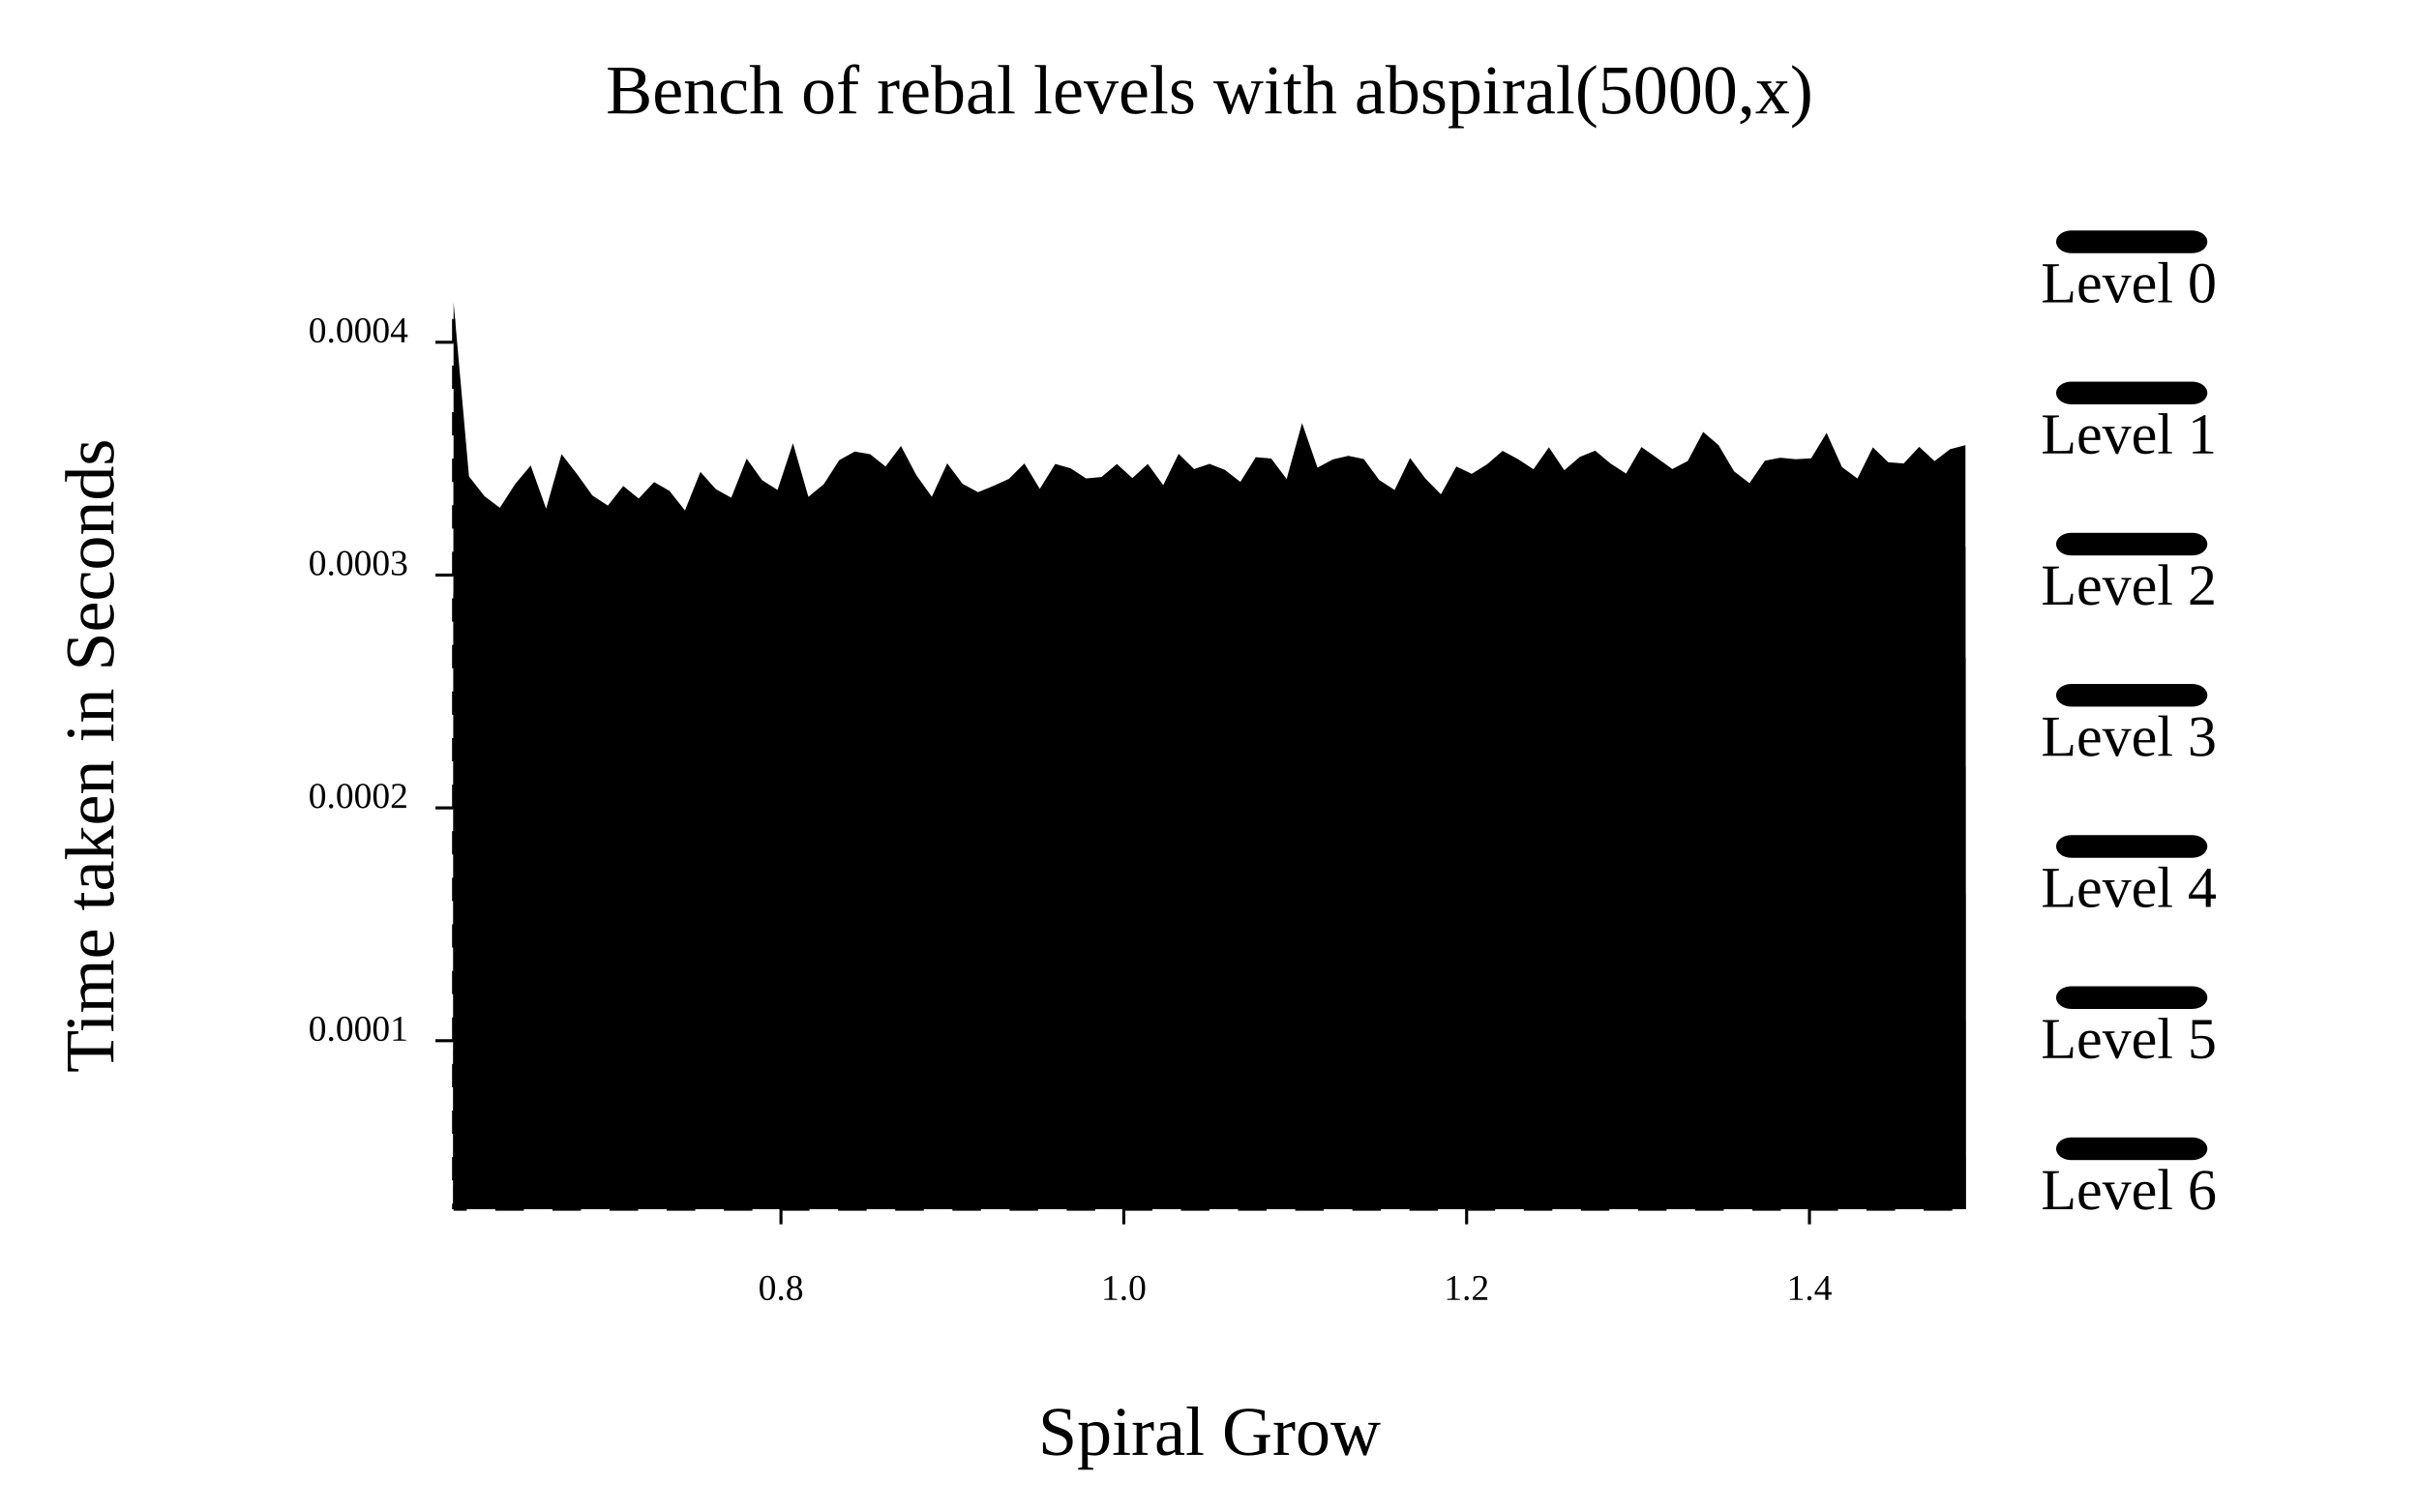
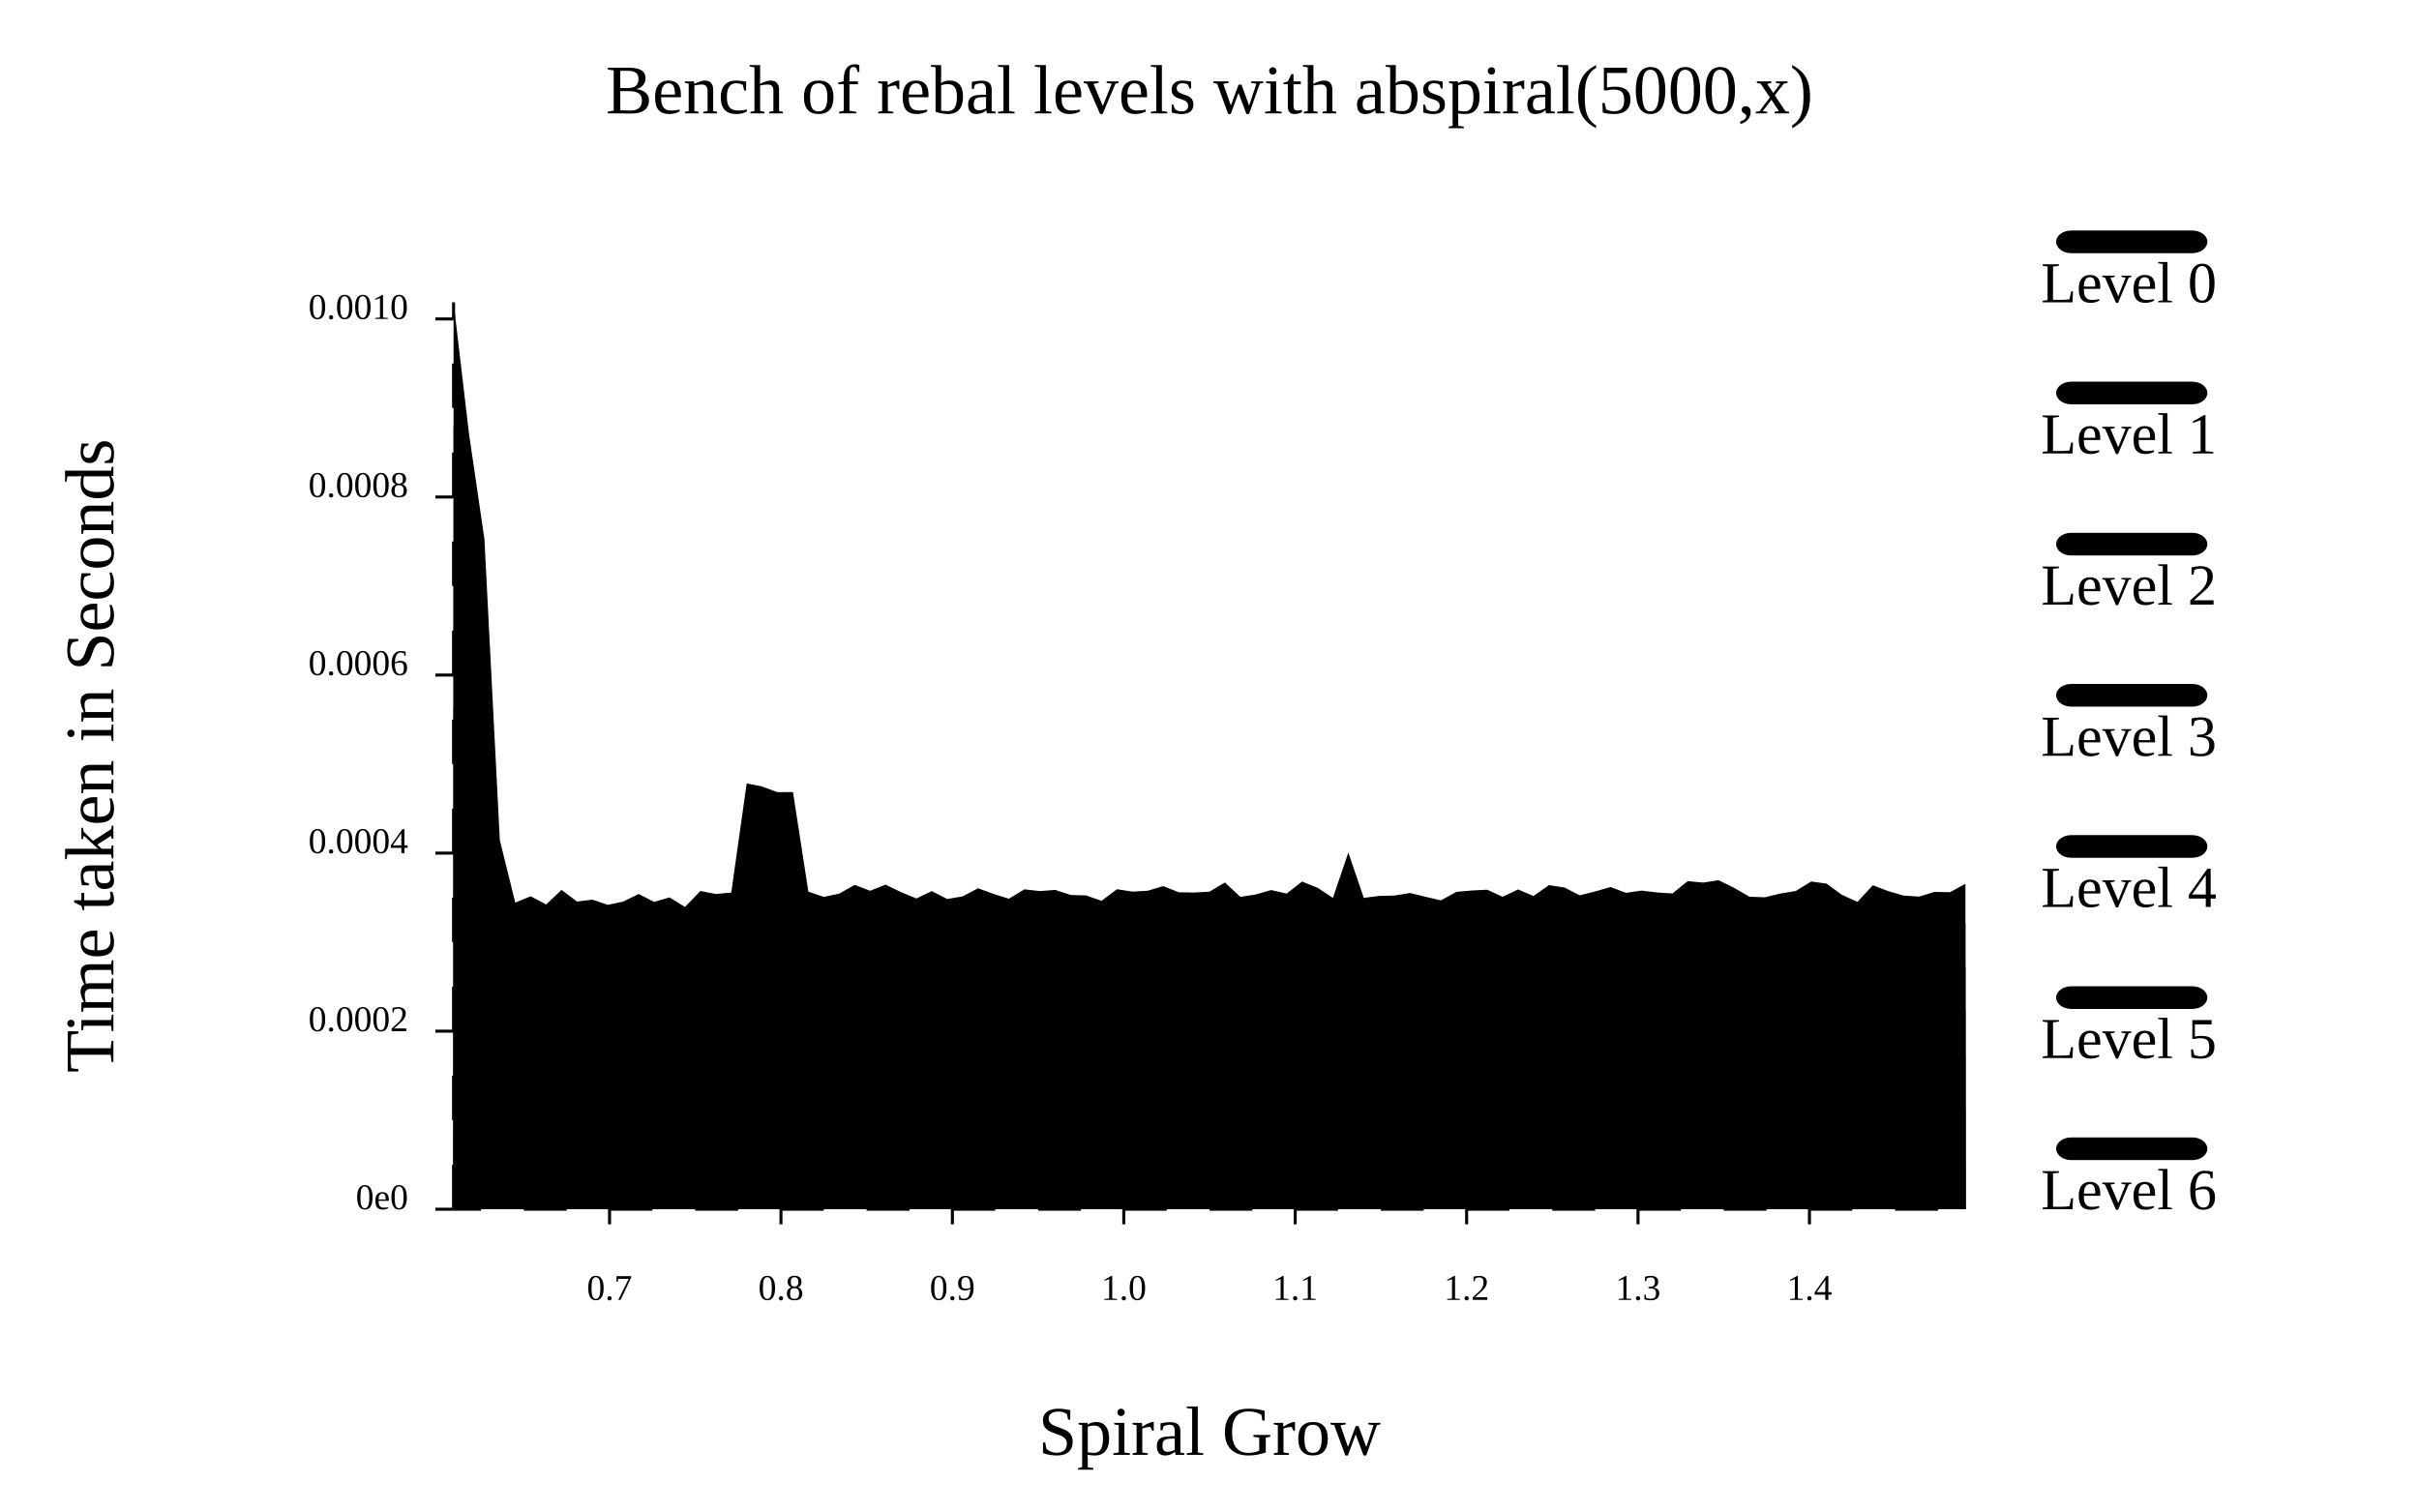
<svg xmlns="http://www.w3.org/2000/svg" width="800" class="poloto_background poloto" height="500" viewBox="0 0 800 500">
  <text class="poloto_text" alignment-baseline="middle" text-anchor="start" font-size="large" x="675" y="100">Level 0</text>
  <rect class="poloto0fill poloto0legend" x="680" y="76.25" width="50" height="7.5" rx="5" ry="5" />
-   <path class="poloto0fill" d=" M 150 400 L 150 100 L 155.102 157.597 L 160.204 164.116 L 165.306 167.979 L 170.408 160.064 L 175.51 153.983 L 180.612 168.266 L 185.714 150.216 L 190.816 156.813 L 195.918 163.908 L 201.02 167.256 L 206.122 160.771 L 211.224 164.901 L 216.327 159.466 L 221.429 162.409 L 226.531 168.85 L 231.633 156.095 L 236.735 161.808 L 241.837 164.648 L 246.939 151.7 L 252.041 158.844 L 257.143 162.067 L 262.245 146.605 L 267.347 164.351 L 272.449 160.147 L 277.551 152.208 L 282.653 149.375 L 287.755 150.245 L 292.857 154.319 L 297.959 147.54 L 303.061 157.193 L 308.163 164.329 L 313.265 153.271 L 318.367 160.08 L 323.469 162.811 L 328.571 160.72 L 333.673 158.402 L 338.776 153.308 L 343.878 161.705 L 348.98 153.476 L 354.082 154.918 L 359.184 158.262 L 364.286 157.793 L 369.388 153.486 L 374.49 158.135 L 379.592 153.475 L 384.694 160.49 L 389.796 150.138 L 394.898 155.168 L 400 153.443 L 405.102 155.436 L 410.204 159.411 L 415.306 151.236 L 420.408 151.672 L 425.51 158.458 L 430.612 139.942 L 435.714 154.686 L 440.816 151.965 L 445.918 150.786 L 451.02 151.841 L 456.122 158.79 L 461.224 162.077 L 466.327 151.523 L 471.429 158.331 L 476.531 163.521 L 481.633 154.318 L 486.735 156.744 L 491.837 153.551 L 496.939 149.149 L 502.041 151.891 L 507.143 155.228 L 512.245 147.966 L 517.347 155.56 L 522.449 151.148 L 527.551 149.076 L 532.653 153.354 L 537.755 156.65 L 542.857 147.883 L 547.959 151.469 L 553.061 155.155 L 558.163 152.492 L 563.265 142.879 L 568.367 147.263 L 573.469 155.902 L 578.571 159.838 L 583.673 152.401 L 588.776 151.408 L 593.878 151.907 L 598.98 151.602 L 604.082 143.196 L 609.184 154.519 L 614.286 158.286 L 619.388 147.967 L 624.49 152.928 L 629.592 153.309 L 634.694 147.807 L 639.796 152.53 L 644.898 148.596 L 650 147.251 L 650 400 Z" />
+   <path class="poloto0fill" d=" M 150 400 L 150 100 L 155.102 143.457 L 160.204 178.293 L 165.306 277.951 L 170.408 298.577 L 175.51 296.481 L 180.612 299.187 L 185.714 294.358 L 190.816 298.225 L 195.918 297.594 L 201.02 299.317 L 206.122 298.229 L 211.224 295.727 L 216.327 298.331 L 221.429 296.85 L 226.531 300.01 L 231.633 294.728 L 236.735 295.723 L 241.837 295.261 L 246.939 259.145 L 252.041 260.172 L 257.143 262.042 L 262.245 262.007 L 267.347 294.961 L 272.449 296.679 L 277.551 295.608 L 282.653 292.704 L 287.755 294.662 L 292.857 292.632 L 297.959 295.094 L 303.061 297.209 L 308.163 294.784 L 313.265 297.381 L 318.367 296.518 L 323.469 293.832 L 328.571 295.702 L 333.673 297.288 L 338.776 294.188 L 343.878 294.77 L 348.98 294.376 L 354.082 296.049 L 359.184 296.199 L 364.286 297.984 L 369.388 294.157 L 374.49 294.938 L 379.592 294.647 L 384.694 293.121 L 389.796 295.157 L 394.898 295.243 L 400 294.949 L 405.102 291.915 L 410.204 296.674 L 415.306 295.877 L 420.408 294.425 L 425.51 295.589 L 430.612 291.606 L 435.714 293.665 L 440.816 297.003 L 445.918 281.998 L 451.02 297.016 L 456.122 296.357 L 461.224 296.23 L 466.327 295.388 L 471.429 296.645 L 476.531 297.837 L 481.633 295.028 L 486.735 294.57 L 491.837 294.309 L 496.939 296.667 L 502.041 294.224 L 507.143 296.388 L 512.245 292.793 L 517.347 293.569 L 522.449 296.175 L 527.551 294.883 L 532.653 293.428 L 537.755 295.35 L 542.857 294.606 L 547.959 295.212 L 553.061 295.565 L 558.163 291.47 L 563.265 291.951 L 568.367 291.166 L 573.469 293.666 L 578.571 296.631 L 583.673 296.817 L 588.776 295.577 L 593.878 294.737 L 598.98 291.598 L 604.082 292.296 L 609.184 296.033 L 614.286 298.333 L 619.388 292.834 L 624.49 294.785 L 629.592 296.263 L 634.694 296.589 L 639.796 295.03 L 644.898 295.135 L 650 292.355 L 650 400 Z" />
  <text class="poloto_text" alignment-baseline="middle" text-anchor="start" font-size="large" x="675" y="150">Level 1</text>
  <rect class="poloto1fill poloto1legend" x="680" y="126.25" width="50" height="7.5" rx="5" ry="5" />
-   <path class="poloto1fill" d=" M 150 400 L 150 151.211 L 155.102 194.175 L 160.204 203.469 L 165.306 203.858 L 170.408 200.082 L 175.51 203.989 L 180.612 203.702 L 185.714 186.439 L 190.816 194.573 L 195.918 197.061 L 201.02 200.873 L 206.122 197.197 L 211.224 202.787 L 216.327 194.158 L 221.429 199.978 L 226.531 201.689 L 231.633 194.267 L 236.735 197.058 L 241.837 200.626 L 246.939 189.005 L 252.041 193.462 L 257.143 197.301 L 262.245 187.576 L 267.347 198.386 L 272.449 194.604 L 277.551 186.726 L 282.653 186.745 L 287.755 187.618 L 292.857 192.173 L 297.959 187.365 L 303.061 193.351 L 308.163 200.59 L 313.265 189.506 L 318.367 194.781 L 323.469 199.8 L 328.571 194.292 L 333.673 191.834 L 338.776 186.766 L 343.878 195.049 L 348.98 190.746 L 354.082 189.592 L 359.184 192.588 L 364.286 192.262 L 369.388 187.424 L 374.49 191.593 L 379.592 190.823 L 384.694 199.209 L 389.796 187.819 L 394.898 190.462 L 400 189.912 L 405.102 188.026 L 410.204 192.149 L 415.306 187.967 L 420.408 188.256 L 425.51 194.979 L 430.612 175.509 L 435.714 186.064 L 440.816 186.105 L 445.918 187.838 L 451.02 185.79 L 456.122 192.579 L 461.224 195.576 L 466.327 185.379 L 471.429 192.321 L 476.531 197.313 L 481.633 188.23 L 486.735 190.68 L 491.837 187.305 L 496.939 183.183 L 502.041 183.748 L 507.143 186.802 L 512.245 184.518 L 517.347 191.945 L 522.449 185.045 L 527.551 183.735 L 532.653 188.496 L 537.755 188.486 L 542.857 179.998 L 547.959 183.467 L 553.061 186.996 L 558.163 185.005 L 563.265 177.014 L 568.367 181.619 L 573.469 185.737 L 578.571 189.578 L 583.673 182.4 L 588.776 181.423 L 593.878 187.448 L 598.98 184.05 L 604.082 176.568 L 609.184 185.084 L 614.286 188.76 L 619.388 183.979 L 624.49 188.851 L 629.592 188.59 L 634.694 183.136 L 639.796 191.025 L 644.898 183.903 L 650 180.889 L 650 400 Z" />
+   <path class="poloto1fill" d=" M 150 400 L 150 140.724 L 155.102 178.385 L 160.204 211.426 L 165.306 294.832 L 170.408 312.663 L 175.51 311.801 L 180.612 312.933 L 185.714 308.313 L 190.816 312.894 L 195.918 311.182 L 201.02 312.344 L 206.122 312.34 L 211.224 310.54 L 216.327 311.802 L 221.429 310.647 L 226.531 312.668 L 231.633 312.019 L 236.735 309.516 L 241.837 309.305 L 246.939 277.932 L 252.041 277.88 L 257.143 281.584 L 262.245 282.126 L 267.347 308.321 L 272.449 311.442 L 277.551 308.948 L 282.653 307.215 L 287.755 309.175 L 292.857 307.38 L 297.959 310.221 L 303.061 311.201 L 308.163 308.924 L 313.265 311.515 L 318.367 309.89 L 323.469 308.183 L 328.571 308.77 L 333.673 310.34 L 338.776 307.311 L 343.878 307.859 L 348.98 308.919 L 354.082 310.372 L 359.184 309.515 L 364.286 311.346 L 369.388 307.425 L 374.49 307.955 L 379.592 310.358 L 384.694 308.24 L 389.796 309.885 L 394.898 308.944 L 400 309.027 L 405.102 304.693 L 410.204 309.364 L 415.306 310.091 L 420.408 308.689 L 425.51 309.766 L 430.612 305.345 L 435.714 305.851 L 440.816 310.28 L 445.918 295.237 L 451.02 310.148 L 456.122 309.428 L 461.224 310.762 L 466.327 308.512 L 471.429 309.868 L 476.531 310.943 L 481.633 308.246 L 486.735 307.746 L 491.837 307.522 L 496.939 309.832 L 502.041 306.666 L 507.143 308.648 L 512.245 307.041 L 517.347 307.72 L 522.449 309.291 L 527.551 308.24 L 532.653 305.949 L 537.755 307.737 L 542.857 306.989 L 547.959 307.648 L 553.061 307.972 L 558.163 304.149 L 563.265 305.133 L 568.367 304.517 L 573.469 305.27 L 578.571 308.308 L 583.673 308.378 L 588.776 307.165 L 593.878 308.501 L 598.98 304.249 L 604.082 306.489 L 609.184 307.913 L 614.286 310.1 L 619.388 306.798 L 624.49 308.834 L 629.592 310.658 L 634.694 310.275 L 639.796 308.759 L 644.898 308.862 L 650 305.432 L 650 400 Z" />
  <text class="poloto_text" alignment-baseline="middle" text-anchor="start" font-size="large" x="675" y="200">Level 2</text>
  <rect class="poloto2fill poloto2legend" x="680" y="176.25" width="50" height="7.5" rx="5" ry="5" />
-   <path class="poloto2fill" d=" M 150 400 L 150 195.883 L 155.102 232.567 L 160.204 240.863 L 165.306 238.924 L 170.408 238.149 L 175.51 241.912 L 180.612 241.855 L 185.714 224.435 L 190.816 230.031 L 195.918 233.527 L 201.02 236.107 L 206.122 234.274 L 211.224 239.832 L 216.327 229.91 L 221.429 239.384 L 226.531 240.461 L 231.633 229.346 L 236.735 237.192 L 241.837 239.339 L 246.939 226.003 L 252.041 231.822 L 257.143 236.753 L 262.245 224.491 L 267.347 233.473 L 272.449 234.645 L 277.551 225.087 L 282.653 225.754 L 287.755 225.995 L 292.857 229.127 L 297.959 223.981 L 303.061 228.495 L 308.163 235.193 L 313.265 226.049 L 318.367 231.892 L 323.469 234.11 L 328.571 231.616 L 333.673 228.247 L 338.776 226.254 L 343.878 234.237 L 348.98 229.025 L 354.082 227.393 L 359.184 227.808 L 364.286 228.08 L 369.388 222.457 L 374.49 226.384 L 379.592 226.486 L 384.694 232.696 L 389.796 221.29 L 394.898 225.557 L 400 226.531 L 405.102 225.935 L 410.204 229.988 L 415.306 222.852 L 420.408 222.939 L 425.51 230.036 L 430.612 212.67 L 435.714 224.653 L 440.816 222.566 L 445.918 224.879 L 451.02 220.93 L 456.122 225.502 L 461.224 230.003 L 466.327 219.16 L 471.429 223.935 L 476.531 230.14 L 481.633 221.626 L 486.735 225.424 L 491.837 223.554 L 496.939 216.344 L 502.041 218.838 L 507.143 220.427 L 512.245 222.098 L 517.347 229.145 L 522.449 220.427 L 527.551 218.514 L 532.653 225.573 L 537.755 225.187 L 542.857 217.159 L 547.959 220.569 L 553.061 226.101 L 558.163 222.019 L 563.265 213.553 L 568.367 217.411 L 573.469 225.796 L 578.571 223.95 L 583.673 219.081 L 588.776 217.206 L 593.878 220.048 L 598.98 219.837 L 604.082 214.014 L 609.184 219.903 L 614.286 223.399 L 619.388 218.46 L 624.49 223.808 L 629.592 221.823 L 634.694 218.193 L 639.796 225.828 L 644.898 218.875 L 650 217.666 L 650 400 Z" />
+   <path class="poloto2fill" d=" M 150 400 L 150 182.964 L 155.102 216.469 L 160.204 248.531 L 165.306 311.541 L 170.408 327.502 L 175.51 326.747 L 180.612 327.908 L 185.714 323.04 L 190.816 326.727 L 195.918 325.854 L 201.02 326.223 L 206.122 326.679 L 211.224 325.309 L 216.327 325.828 L 221.429 326.163 L 226.531 326.297 L 231.633 325.777 L 236.735 325.38 L 241.837 324.506 L 246.939 296.388 L 252.041 297.127 L 257.143 300.652 L 262.245 300.4 L 267.347 322.316 L 272.449 325.785 L 277.551 324.015 L 282.653 322.566 L 287.755 324.095 L 292.857 322.048 L 297.959 324.532 L 303.061 324.874 L 308.163 322.873 L 313.265 325.735 L 318.367 325.708 L 323.469 321.833 L 328.571 323.384 L 333.673 324.618 L 338.776 323.618 L 343.878 323.263 L 348.98 323.954 L 354.082 325.108 L 359.184 323.339 L 364.286 325.406 L 369.388 321.127 L 374.49 321.589 L 379.592 324.269 L 384.694 321.578 L 389.796 322.97 L 394.898 322.515 L 400 323.365 L 405.102 319.86 L 410.204 324.264 L 415.306 323.597 L 420.408 322.38 L 425.51 323.607 L 430.612 319.98 L 435.714 320.847 L 440.816 324.441 L 445.918 309.908 L 451.02 323.776 L 456.122 322.401 L 461.224 324.276 L 466.327 321.631 L 471.429 322.205 L 476.531 323.734 L 481.633 321.364 L 486.735 321.307 L 491.837 321.916 L 496.939 322.777 L 502.041 320.489 L 507.143 321.805 L 512.245 321.71 L 517.347 322.338 L 522.449 323.044 L 527.551 321.799 L 532.653 320.651 L 537.755 322.291 L 542.857 321.475 L 547.959 322.122 L 553.061 323.507 L 558.163 318.931 L 563.265 319.502 L 568.367 318.58 L 573.469 319.754 L 578.571 321.88 L 583.673 322.66 L 588.776 321.014 L 593.878 322.479 L 598.98 318.508 L 604.082 321.113 L 609.184 321.574 L 614.286 323.563 L 619.388 320.312 L 624.49 322.364 L 629.592 323.653 L 634.694 323.778 L 639.796 322.574 L 644.898 322.617 L 650 319.834 L 650 400 Z" />
  <text class="poloto_text" alignment-baseline="middle" text-anchor="start" font-size="large" x="675" y="250">Level 3</text>
  <rect class="poloto3fill poloto3legend" x="680" y="226.25" width="50" height="7.5" rx="5" ry="5" />
-   <path class="poloto3fill" d=" M 150 400 L 150 246.765 L 155.102 274.343 L 160.204 282.2 L 165.306 281.423 L 170.408 278.253 L 175.51 282.417 L 180.612 284.063 L 185.714 269.957 L 190.816 271.319 L 195.918 272.524 L 201.02 277.288 L 206.122 275.853 L 211.224 281.922 L 216.327 270.472 L 221.429 278.645 L 226.531 279.155 L 231.633 268.995 L 236.735 277.222 L 241.837 278.84 L 246.939 267.388 L 252.041 272.333 L 257.143 275.513 L 262.245 264.983 L 267.347 271.061 L 272.449 274.277 L 277.551 264.52 L 282.653 265.97 L 287.755 265.404 L 292.857 269.023 L 297.959 262.845 L 303.061 268.946 L 308.163 271.779 L 313.265 266.256 L 318.367 270.562 L 323.469 273 L 328.571 268.433 L 333.673 269.224 L 338.776 263.011 L 343.878 270.435 L 348.98 272.514 L 354.082 264.563 L 359.184 266.961 L 364.286 265.05 L 369.388 262.14 L 374.49 264.438 L 379.592 265.413 L 384.694 270.966 L 389.796 262.483 L 394.898 265.401 L 400 265.722 L 405.102 265.278 L 410.204 267.834 L 415.306 262.735 L 420.408 261.725 L 425.51 268.235 L 430.612 254.381 L 435.714 262.27 L 440.816 260.325 L 445.918 264.334 L 451.02 257.209 L 456.122 261.722 L 461.224 266.247 L 466.327 255.776 L 471.429 263.98 L 476.531 265.667 L 481.633 261.196 L 486.735 263.139 L 491.837 260.617 L 496.939 254.037 L 502.041 257.243 L 507.143 256.718 L 512.245 261.088 L 517.347 267.806 L 522.449 258.435 L 527.551 255.978 L 532.653 263.598 L 537.755 263.523 L 542.857 256.397 L 547.959 261.253 L 553.061 265.223 L 558.163 262.046 L 563.265 253.619 L 568.367 257.587 L 573.469 263.655 L 578.571 260.083 L 583.673 257.053 L 588.776 254.8 L 593.878 257.585 L 598.98 257.145 L 604.082 253.239 L 609.184 256.185 L 614.286 259.309 L 619.388 255.199 L 624.49 260.073 L 629.592 258.455 L 634.694 254.14 L 639.796 261.051 L 644.898 254.515 L 650 253.781 L 650 400 Z" />
+   <path class="poloto3fill" d=" M 150 400 L 150 234.055 L 155.102 256.91 L 160.204 280.072 L 165.306 333.018 L 170.408 343.148 L 175.51 342.663 L 180.612 344.329 L 185.714 341.5 L 190.816 342.748 L 195.918 341.419 L 201.02 342.27 L 206.122 342.775 L 211.224 342.094 L 216.327 341.673 L 221.429 341.494 L 226.531 342.508 L 231.633 341.033 L 236.735 341.165 L 241.837 340.153 L 246.939 316.967 L 252.041 317.77 L 257.143 320.644 L 262.245 319.94 L 267.347 337.061 L 272.449 341.182 L 277.551 339.405 L 282.653 338.295 L 287.755 339.358 L 292.857 337.649 L 297.959 339.526 L 303.061 339.67 L 308.163 338.741 L 313.265 340.436 L 318.367 340.793 L 323.469 337.318 L 328.571 337.934 L 333.673 340.653 L 338.776 338.052 L 343.878 337.598 L 348.98 339.221 L 354.082 339.569 L 359.184 338.575 L 364.286 339.79 L 369.388 336.059 L 374.49 336.487 L 379.592 339.446 L 384.694 336.899 L 389.796 338.291 L 394.898 338.005 L 400 338.717 L 405.102 335.624 L 410.204 339.159 L 415.306 339.989 L 420.408 337.627 L 425.51 338.458 L 430.612 335.761 L 435.714 335.557 L 440.816 338.971 L 445.918 326.396 L 451.02 337.577 L 456.122 336.714 L 461.224 338.528 L 466.327 336.785 L 471.429 336.594 L 476.531 337.781 L 481.633 336.068 L 486.735 335.902 L 491.837 336.32 L 496.939 338.082 L 502.041 335.569 L 507.143 336.024 L 512.245 337.024 L 517.347 337.432 L 522.449 337.621 L 527.551 338.013 L 532.653 335.651 L 537.755 337.268 L 542.857 336.641 L 547.959 336.955 L 553.061 338.657 L 558.163 334.836 L 563.265 335.638 L 568.367 334.525 L 573.469 334.804 L 578.571 336.288 L 583.673 337.232 L 588.776 335.352 L 593.878 337.074 L 598.98 333.197 L 604.082 336.232 L 609.184 335.514 L 614.286 337.362 L 619.388 335.391 L 624.49 336.486 L 629.592 337.879 L 634.694 337.424 L 639.796 336.375 L 644.898 336.343 L 650 333.959 L 650 400 Z" />
  <text class="poloto_text" alignment-baseline="middle" text-anchor="start" font-size="large" x="675" y="300">Level 4</text>
  <rect class="poloto4fill poloto4legend" x="680" y="276.25" width="50" height="7.5" rx="5" ry="5" />
-   <path class="poloto4fill" d=" M 150 400 L 150 293.802 L 155.102 315.22 L 160.204 320.767 L 165.306 323.01 L 170.408 318.962 L 175.51 321.368 L 180.612 322.692 L 185.714 312.194 L 190.816 311.958 L 195.918 312.108 L 201.02 317.25 L 206.122 314.586 L 211.224 318.866 L 216.327 309.668 L 221.429 316.989 L 226.531 316.422 L 231.633 308.038 L 236.735 315.804 L 241.837 317.336 L 246.939 307.053 L 252.041 315.107 L 257.143 314.546 L 262.245 308.925 L 267.347 312.192 L 272.449 313.668 L 277.551 303.734 L 282.653 305.514 L 287.755 304.971 L 292.857 308.073 L 297.959 302.904 L 303.061 308.378 L 308.163 309.699 L 313.265 305.677 L 318.367 307.707 L 323.469 310.549 L 328.571 306.133 L 333.673 307.196 L 338.776 301.721 L 343.878 308.432 L 348.98 309.822 L 354.082 301.285 L 359.184 304.988 L 364.286 304.294 L 369.388 301.844 L 374.49 303.979 L 379.592 305.13 L 384.694 308.829 L 389.796 302.922 L 394.898 303.17 L 400 303.132 L 405.102 303.881 L 410.204 308.553 L 415.306 300.741 L 420.408 298.913 L 425.51 306.491 L 430.612 297.493 L 435.714 300.304 L 440.816 297.548 L 445.918 301.811 L 451.02 296.073 L 456.122 300.042 L 461.224 304.123 L 466.327 294.4 L 471.429 302.299 L 476.531 301.996 L 481.633 298.98 L 486.735 302.505 L 491.837 303.02 L 496.939 293.709 L 502.041 297.071 L 507.143 298.87 L 512.245 299.408 L 517.347 304.91 L 522.449 296.658 L 527.551 293.75 L 532.653 300.442 L 537.755 303.54 L 542.857 295.405 L 547.959 298.853 L 553.061 301.933 L 558.163 299.521 L 563.265 292.745 L 568.367 295.817 L 573.469 301.232 L 578.571 297.804 L 583.673 294.792 L 588.776 293.439 L 593.878 297.044 L 598.98 295.89 L 604.082 293.004 L 609.184 294.688 L 614.286 297.388 L 619.388 293.515 L 624.49 297.217 L 629.592 294.846 L 634.694 291.12 L 639.796 295.9 L 644.898 290.83 L 650 295.609 L 650 400 Z" />
+   <path class="poloto4fill" d=" M 150 400 L 150 278.646 L 155.102 296.615 L 160.204 313.805 L 165.306 351.702 L 170.408 359.319 L 175.51 358.386 L 180.612 359.597 L 185.714 357.709 L 190.816 358.811 L 195.918 359.342 L 201.02 357.962 L 206.122 357.877 L 211.224 357.08 L 216.327 357.085 L 221.429 358.089 L 226.531 357.625 L 231.633 355.989 L 236.735 356.677 L 241.837 355.732 L 246.939 337.51 L 252.041 338.201 L 257.143 341.287 L 262.245 340.254 L 267.347 352.978 L 272.449 356.979 L 277.551 354.751 L 282.653 353.818 L 287.755 354.757 L 292.857 353.34 L 297.959 355.247 L 303.061 355.09 L 308.163 354.197 L 313.265 355.74 L 318.367 355.347 L 323.469 352.516 L 328.571 352.875 L 333.673 355.786 L 338.776 353.35 L 343.878 352.759 L 348.98 353.957 L 354.082 353.949 L 359.184 353.724 L 364.286 355.273 L 369.388 351.792 L 374.49 353.387 L 379.592 355.178 L 384.694 353.072 L 389.796 354.18 L 394.898 354.163 L 400 354.296 L 405.102 351.165 L 410.204 354.704 L 415.306 354.696 L 420.408 352.27 L 425.51 353.659 L 430.612 351.483 L 435.714 351.807 L 440.816 353.691 L 445.918 341.514 L 451.02 352.732 L 456.122 351.87 L 461.224 353.629 L 466.327 351.88 L 471.429 351.854 L 476.531 352.202 L 481.633 350.884 L 486.735 351.597 L 491.837 351.802 L 496.939 353.492 L 502.041 351.239 L 507.143 351.856 L 512.245 352.13 L 517.347 352.223 L 522.449 353.271 L 527.551 352.704 L 532.653 350.447 L 537.755 352.032 L 542.857 351.771 L 547.959 351.629 L 553.061 353.093 L 558.163 350.017 L 563.265 350.928 L 568.367 349.822 L 573.469 349.922 L 578.571 351.373 L 583.673 351.934 L 588.776 350.573 L 593.878 352.596 L 598.98 348.722 L 604.082 351.623 L 609.184 350.703 L 614.286 352.18 L 619.388 350.358 L 624.49 351.005 L 629.592 352.189 L 634.694 351.928 L 639.796 350.188 L 644.898 350.558 L 650 349.101 L 650 400 Z" />
  <text class="poloto_text" alignment-baseline="middle" text-anchor="start" font-size="large" x="675" y="350">Level 5</text>
  <rect class="poloto5fill poloto5legend" x="680" y="326.25" width="50" height="7.5" rx="5" ry="5" />
-   <path class="poloto5fill" d=" M 150 400 L 150 347.14 L 155.102 359.018 L 160.204 365.471 L 165.306 366.559 L 170.408 363.028 L 175.51 364.456 L 180.612 365.069 L 185.714 356.764 L 190.816 356.532 L 195.918 356.332 L 201.02 359.898 L 206.122 360.593 L 211.224 361.804 L 216.327 353.112 L 221.429 359.717 L 226.531 359.212 L 231.633 352.389 L 236.735 357.674 L 241.837 358.813 L 246.939 352.83 L 252.041 356.344 L 257.143 356.378 L 262.245 352.192 L 267.347 354.917 L 272.449 355.837 L 277.551 349.301 L 282.653 348.628 L 287.755 349.489 L 292.857 351.93 L 297.959 348.744 L 303.061 353.089 L 308.163 354.995 L 313.265 349.164 L 318.367 351.229 L 323.469 353.228 L 328.571 348.395 L 333.673 349.464 L 338.776 345.918 L 343.878 350.16 L 348.98 350.913 L 354.082 345.284 L 359.184 347.578 L 364.286 347.186 L 369.388 345.054 L 374.49 347.191 L 379.592 347.088 L 384.694 350.154 L 389.796 346.329 L 394.898 346.727 L 400 346.629 L 405.102 347.351 L 410.204 348.575 L 415.306 343.043 L 420.408 345.539 L 425.51 349.332 L 430.612 343.096 L 435.714 343.964 L 440.816 344.575 L 445.918 345.715 L 451.02 339.826 L 456.122 343.163 L 461.224 347.14 L 466.327 341.099 L 471.429 344.93 L 476.531 346.268 L 481.633 341.655 L 486.735 344.692 L 491.837 345.067 L 496.939 336.827 L 502.041 340.606 L 507.143 341.28 L 512.245 343.117 L 517.347 346.008 L 522.449 340.505 L 527.551 337.202 L 532.653 343.094 L 537.755 345.076 L 542.857 338.54 L 547.959 340.912 L 553.061 343.455 L 558.163 342.212 L 563.265 337.268 L 568.367 337.662 L 573.469 343.24 L 578.571 342.282 L 583.673 338.465 L 588.776 337.659 L 593.878 341.602 L 598.98 338.77 L 604.082 336.982 L 609.184 337.227 L 614.286 339.427 L 619.388 336.985 L 624.49 339.142 L 629.592 340.177 L 634.694 333.845 L 639.796 338.347 L 644.898 336.677 L 650 337.98 L 650 400 Z" />
+   <path class="poloto5fill" d=" M 150 400 L 150 331.032 L 155.102 343.794 L 160.204 346.32 L 165.306 372.766 L 170.408 377.094 L 175.51 375.712 L 180.612 376.457 L 185.714 375.078 L 190.816 376.332 L 195.918 376.514 L 201.02 374.835 L 206.122 375.003 L 211.224 374.827 L 216.327 375.116 L 221.429 375.207 L 226.531 374.846 L 231.633 373.356 L 236.735 373.62 L 241.837 373.657 L 246.939 359.683 L 252.041 360.58 L 257.143 363.617 L 262.245 364.652 L 267.347 370.428 L 272.449 373.839 L 277.551 371.939 L 282.653 372.913 L 287.755 373.518 L 292.857 370.872 L 297.959 372.923 L 303.061 372.348 L 308.163 371.867 L 313.265 372.645 L 318.367 372.42 L 323.469 370.214 L 328.571 370.034 L 333.673 372.614 L 338.776 371.132 L 343.878 369.843 L 348.98 371.467 L 354.082 371.175 L 359.184 370.141 L 364.286 372.19 L 369.388 369.708 L 374.49 370.59 L 379.592 371.931 L 384.694 370.208 L 389.796 371.107 L 394.898 371.247 L 400 371.664 L 405.102 370.109 L 410.204 370.832 L 415.306 370.958 L 420.408 369.376 L 425.51 370.696 L 430.612 369.18 L 435.714 369.359 L 440.816 370.583 L 445.918 359.22 L 451.02 369.706 L 456.122 370.026 L 461.224 370.723 L 466.327 369.521 L 471.429 369.183 L 476.531 369.542 L 481.633 367.607 L 486.735 369.543 L 491.837 368.701 L 496.939 369.973 L 502.041 368.683 L 507.143 368.841 L 512.245 369.789 L 517.347 368.649 L 522.449 369.846 L 527.551 369.315 L 532.653 367.583 L 537.755 368.757 L 542.857 368.653 L 547.959 369.291 L 553.061 369.53 L 558.163 367.36 L 563.265 368.07 L 568.367 367.286 L 573.469 367.046 L 578.571 367.959 L 583.673 368.845 L 588.776 367.652 L 593.878 369.257 L 598.98 366.114 L 604.082 367.975 L 609.184 367.378 L 614.286 369.219 L 619.388 367.438 L 624.49 367.416 L 629.592 368.671 L 634.694 368.226 L 639.796 367.141 L 644.898 367.341 L 650 367.18 L 650 400 Z" />
  <text class="poloto_text" alignment-baseline="middle" text-anchor="start" font-size="large" x="675" y="400">Level 6</text>
  <rect class="poloto6fill poloto6legend" x="680" y="376.25" width="50" height="7.5" rx="5" ry="5" />
-   <path class="poloto6fill" d=" M 150 400 L 150 392.236 L 155.102 398.85 L 160.204 400 L 165.306 399.141 L 170.408 397.907 L 175.51 398.505 L 180.612 398.883 L 185.714 396.072 L 190.816 396.604 L 195.918 393.144 L 201.02 396.274 L 206.122 396.679 L 211.224 397.023 L 216.327 391.778 L 221.429 396.447 L 226.531 396.253 L 231.633 393.752 L 236.735 394.791 L 241.837 395.015 L 246.939 393.2 L 252.041 393.997 L 257.143 394.888 L 262.245 392.562 L 267.347 393.763 L 272.449 394.199 L 277.551 391.931 L 282.653 388.969 L 287.755 389.316 L 292.857 392.034 L 297.959 391.046 L 303.061 392.588 L 308.163 393.18 L 313.265 391.258 L 318.367 391.707 L 323.469 392.839 L 328.571 392.006 L 333.673 392.417 L 338.776 390.064 L 343.878 391.009 L 348.98 391.15 L 354.082 387.427 L 359.184 389.598 L 364.286 387.325 L 369.388 388.66 L 374.49 389.543 L 379.592 390.156 L 384.694 389.944 L 389.796 388.334 L 394.898 389.034 L 400 386.824 L 405.102 389.649 L 410.204 389.142 L 415.306 387.732 L 420.408 388.848 L 425.51 389.226 L 430.612 387.337 L 435.714 387.672 L 440.816 386.729 L 445.918 387.482 L 451.02 384.856 L 456.122 385.969 L 461.224 388.701 L 466.327 385.567 L 471.429 386.686 L 476.531 388.062 L 481.633 385.937 L 486.735 386.396 L 491.837 387.185 L 496.939 384.892 L 502.041 384.944 L 507.143 385.141 L 512.245 385.895 L 517.347 386.893 L 522.449 384.8 L 527.551 382.057 L 532.653 385.385 L 537.755 386.547 L 542.857 384.263 L 547.959 384.873 L 553.061 386.063 L 558.163 385.209 L 563.265 383.25 L 568.367 380.964 L 573.469 385.048 L 578.571 385.159 L 583.673 382.242 L 588.776 382.982 L 593.878 383.64 L 598.98 383.641 L 604.082 382.18 L 609.184 382.325 L 614.286 383.251 L 619.388 382.522 L 624.49 382.896 L 629.592 383.39 L 634.694 381.456 L 639.796 381.772 L 644.898 381.716 L 650 382.612 L 650 400 Z" />
+   <path class="poloto6fill" d=" M 150 400 L 150 374.07 L 155.102 379.215 L 160.204 374.949 L 165.306 389.163 L 170.408 390.815 L 175.51 390.784 L 180.612 391.17 L 185.714 390.441 L 190.816 390.691 L 195.918 391.03 L 201.02 390.382 L 206.122 390.613 L 211.224 389.899 L 216.327 390.124 L 221.429 390.288 L 226.531 390.141 L 231.633 389.445 L 236.735 389.435 L 241.837 389.117 L 246.939 385.745 L 252.041 381.966 L 257.143 385.479 L 262.245 385.523 L 267.347 386.713 L 272.449 389.551 L 277.551 388.513 L 282.653 388.86 L 287.755 388.931 L 292.857 388.519 L 297.959 388.932 L 303.061 389.345 L 308.163 388.187 L 313.265 388.83 L 318.367 388.69 L 323.469 387.14 L 328.571 388.567 L 333.673 388.915 L 338.776 387.992 L 343.878 388.018 L 348.98 388.189 L 354.082 387.695 L 359.184 388.071 L 364.286 388.413 L 369.388 387.188 L 374.49 387.811 L 379.592 388.134 L 384.694 387.201 L 389.796 387.625 L 394.898 388.058 L 400 388.116 L 405.102 387.072 L 410.204 387.491 L 415.306 387.95 L 420.408 387.481 L 425.51 387.685 L 430.612 386.765 L 435.714 387.003 L 440.816 387.276 L 445.918 376.117 L 451.02 387.13 L 456.122 387.247 L 461.224 387.579 L 466.327 386.706 L 471.429 385.952 L 476.531 386.868 L 481.633 386.443 L 486.735 386.653 L 491.837 386.13 L 496.939 386.839 L 502.041 385.983 L 507.143 386.049 L 512.245 386.766 L 517.347 385.464 L 522.449 386.725 L 527.551 386.661 L 532.653 384.926 L 537.755 385.961 L 542.857 386.2 L 547.959 386.516 L 553.061 386.68 L 558.163 385.479 L 563.265 385.642 L 568.367 385.257 L 573.469 384.633 L 578.571 385.658 L 583.673 385.62 L 588.776 386.065 L 593.878 386.062 L 598.98 383.941 L 604.082 385.313 L 609.184 384.82 L 614.286 385.991 L 619.388 385.214 L 624.49 384.689 L 629.592 385.709 L 634.694 385.346 L 639.796 384.615 L 644.898 385.117 L 650 384.993 L 650 400 Z" />
  <text class="poloto_text" alignment-baseline="start" text-anchor="middle" font-size="x-large" x="400" y="37.5">Bench of rebal levels with abspiral(5000,x)</text>
  <text class="poloto_text" alignment-baseline="start" text-anchor="middle" font-size="x-large" x="400" y="481.25">Spiral Grow</text>
  <text class="poloto_text" alignment-baseline="start" text-anchor="middle" font-size="x-large" transform="rotate(-90,37.5,250)" x="37.5" y="250">Time taken in Seconds</text>
+   <line class="poloto_axis_lines" stroke="black" x1="201.587" x2="201.587" y1="400" y2="405" />
+   <text class="poloto_text" alignment-baseline="start" text-anchor="middle" x="201.587" y="430"> 0.7</text>
  <line class="poloto_axis_lines" stroke="black" x1="258.277" x2="258.277" y1="400" y2="405" />
  <text class="poloto_text" alignment-baseline="start" text-anchor="middle" x="258.277" y="430"> 0.8</text>
+   <line class="poloto_axis_lines" stroke="black" x1="314.966" x2="314.966" y1="400" y2="405" />
+   <text class="poloto_text" alignment-baseline="start" text-anchor="middle" x="314.966" y="430"> 0.9</text>
  <line class="poloto_axis_lines" stroke="black" x1="371.655" x2="371.655" y1="400" y2="405" />
  <text class="poloto_text" alignment-baseline="start" text-anchor="middle" x="371.655" y="430"> 1.0</text>
+   <line class="poloto_axis_lines" stroke="black" x1="428.345" x2="428.345" y1="400" y2="405" />
+   <text class="poloto_text" alignment-baseline="start" text-anchor="middle" x="428.345" y="430"> 1.1</text>
  <line class="poloto_axis_lines" stroke="black" x1="485.034" x2="485.034" y1="400" y2="405" />
  <text class="poloto_text" alignment-baseline="start" text-anchor="middle" x="485.034" y="430"> 1.2</text>
+   <line class="poloto_axis_lines" stroke="black" x1="541.723" x2="541.723" y1="400" y2="405" />
+   <text class="poloto_text" alignment-baseline="start" text-anchor="middle" x="541.723" y="430"> 1.3</text>
  <line class="poloto_axis_lines" stroke="black" x1="598.413" x2="598.413" y1="400" y2="405" />
  <text class="poloto_text" alignment-baseline="start" text-anchor="middle" x="598.413" y="430"> 1.4</text>
-   <line class="poloto_axis_lines" stroke="black" x1="150" x2="144" y1="344.259" y2="344.259" />
-   <text class="poloto_text" alignment-baseline="middle" text-anchor="end" x="135" y="344.259"> 0.0001</text>
-   <line class="poloto_axis_lines" stroke="black" x1="150" x2="144" y1="267.244" y2="267.244" />
-   <text class="poloto_text" alignment-baseline="middle" text-anchor="end" x="135" y="267.244"> 0.0002</text>
-   <line class="poloto_axis_lines" stroke="black" x1="150" x2="144" y1="190.23" y2="190.23" />
-   <text class="poloto_text" alignment-baseline="middle" text-anchor="end" x="135" y="190.23"> 0.0003</text>
-   <line class="poloto_axis_lines" stroke="black" x1="150" x2="144" y1="113.216" y2="113.216" />
-   <text class="poloto_text" alignment-baseline="middle" text-anchor="end" x="135" y="113.216"> 0.0004</text>
-   <path stroke="black" fill="none" class="poloto_axis_lines" style="stroke-dasharray:9.448;stroke-dashoffset:-108.277;" d=" M 150 400 L 650 400" />
-   <path stroke="black" fill="none" class="poloto_axis_lines" style="stroke-dasharray:7.701;stroke-dashoffset:-55.741;" d=" M 150 400 L 150 100" />
+   <line class="poloto_axis_lines" stroke="black" x1="150" x2="144" y1="400" y2="400" />
+   <text class="poloto_text" alignment-baseline="middle" text-anchor="end" x="135" y="400"> 0e0</text>
+   <line class="poloto_axis_lines" stroke="black" x1="150" x2="144" y1="341.101" y2="341.101" />
+   <text class="poloto_text" alignment-baseline="middle" text-anchor="end" x="135" y="341.101"> 0.0002</text>
+   <line class="poloto_axis_lines" stroke="black" x1="150" x2="144" y1="282.201" y2="282.201" />
+   <text class="poloto_text" alignment-baseline="middle" text-anchor="end" x="135" y="282.201"> 0.0004</text>
+   <line class="poloto_axis_lines" stroke="black" x1="150" x2="144" y1="223.302" y2="223.302" />
+   <text class="poloto_text" alignment-baseline="middle" text-anchor="end" x="135" y="223.302"> 0.0006</text>
+   <line class="poloto_axis_lines" stroke="black" x1="150" x2="144" y1="164.403" y2="164.403" />
+   <text class="poloto_text" alignment-baseline="middle" text-anchor="end" x="135" y="164.403"> 0.0008</text>
+   <line class="poloto_axis_lines" stroke="black" x1="150" x2="144" y1="105.503" y2="105.503" />
+   <text class="poloto_text" alignment-baseline="middle" text-anchor="end" x="135" y="105.503"> 0.0010</text>
+   <path stroke="black" fill="none" class="poloto_axis_lines" style="stroke-dasharray:14.172;stroke-dashoffset:-51.587;" d=" M 150 400 L 650 400" />
+   <path stroke="black" fill="none" class="poloto_axis_lines" style="stroke-dasharray:14.725;stroke-dashoffset:-0;" d=" M 150 400 L 150 100" />
</svg>
